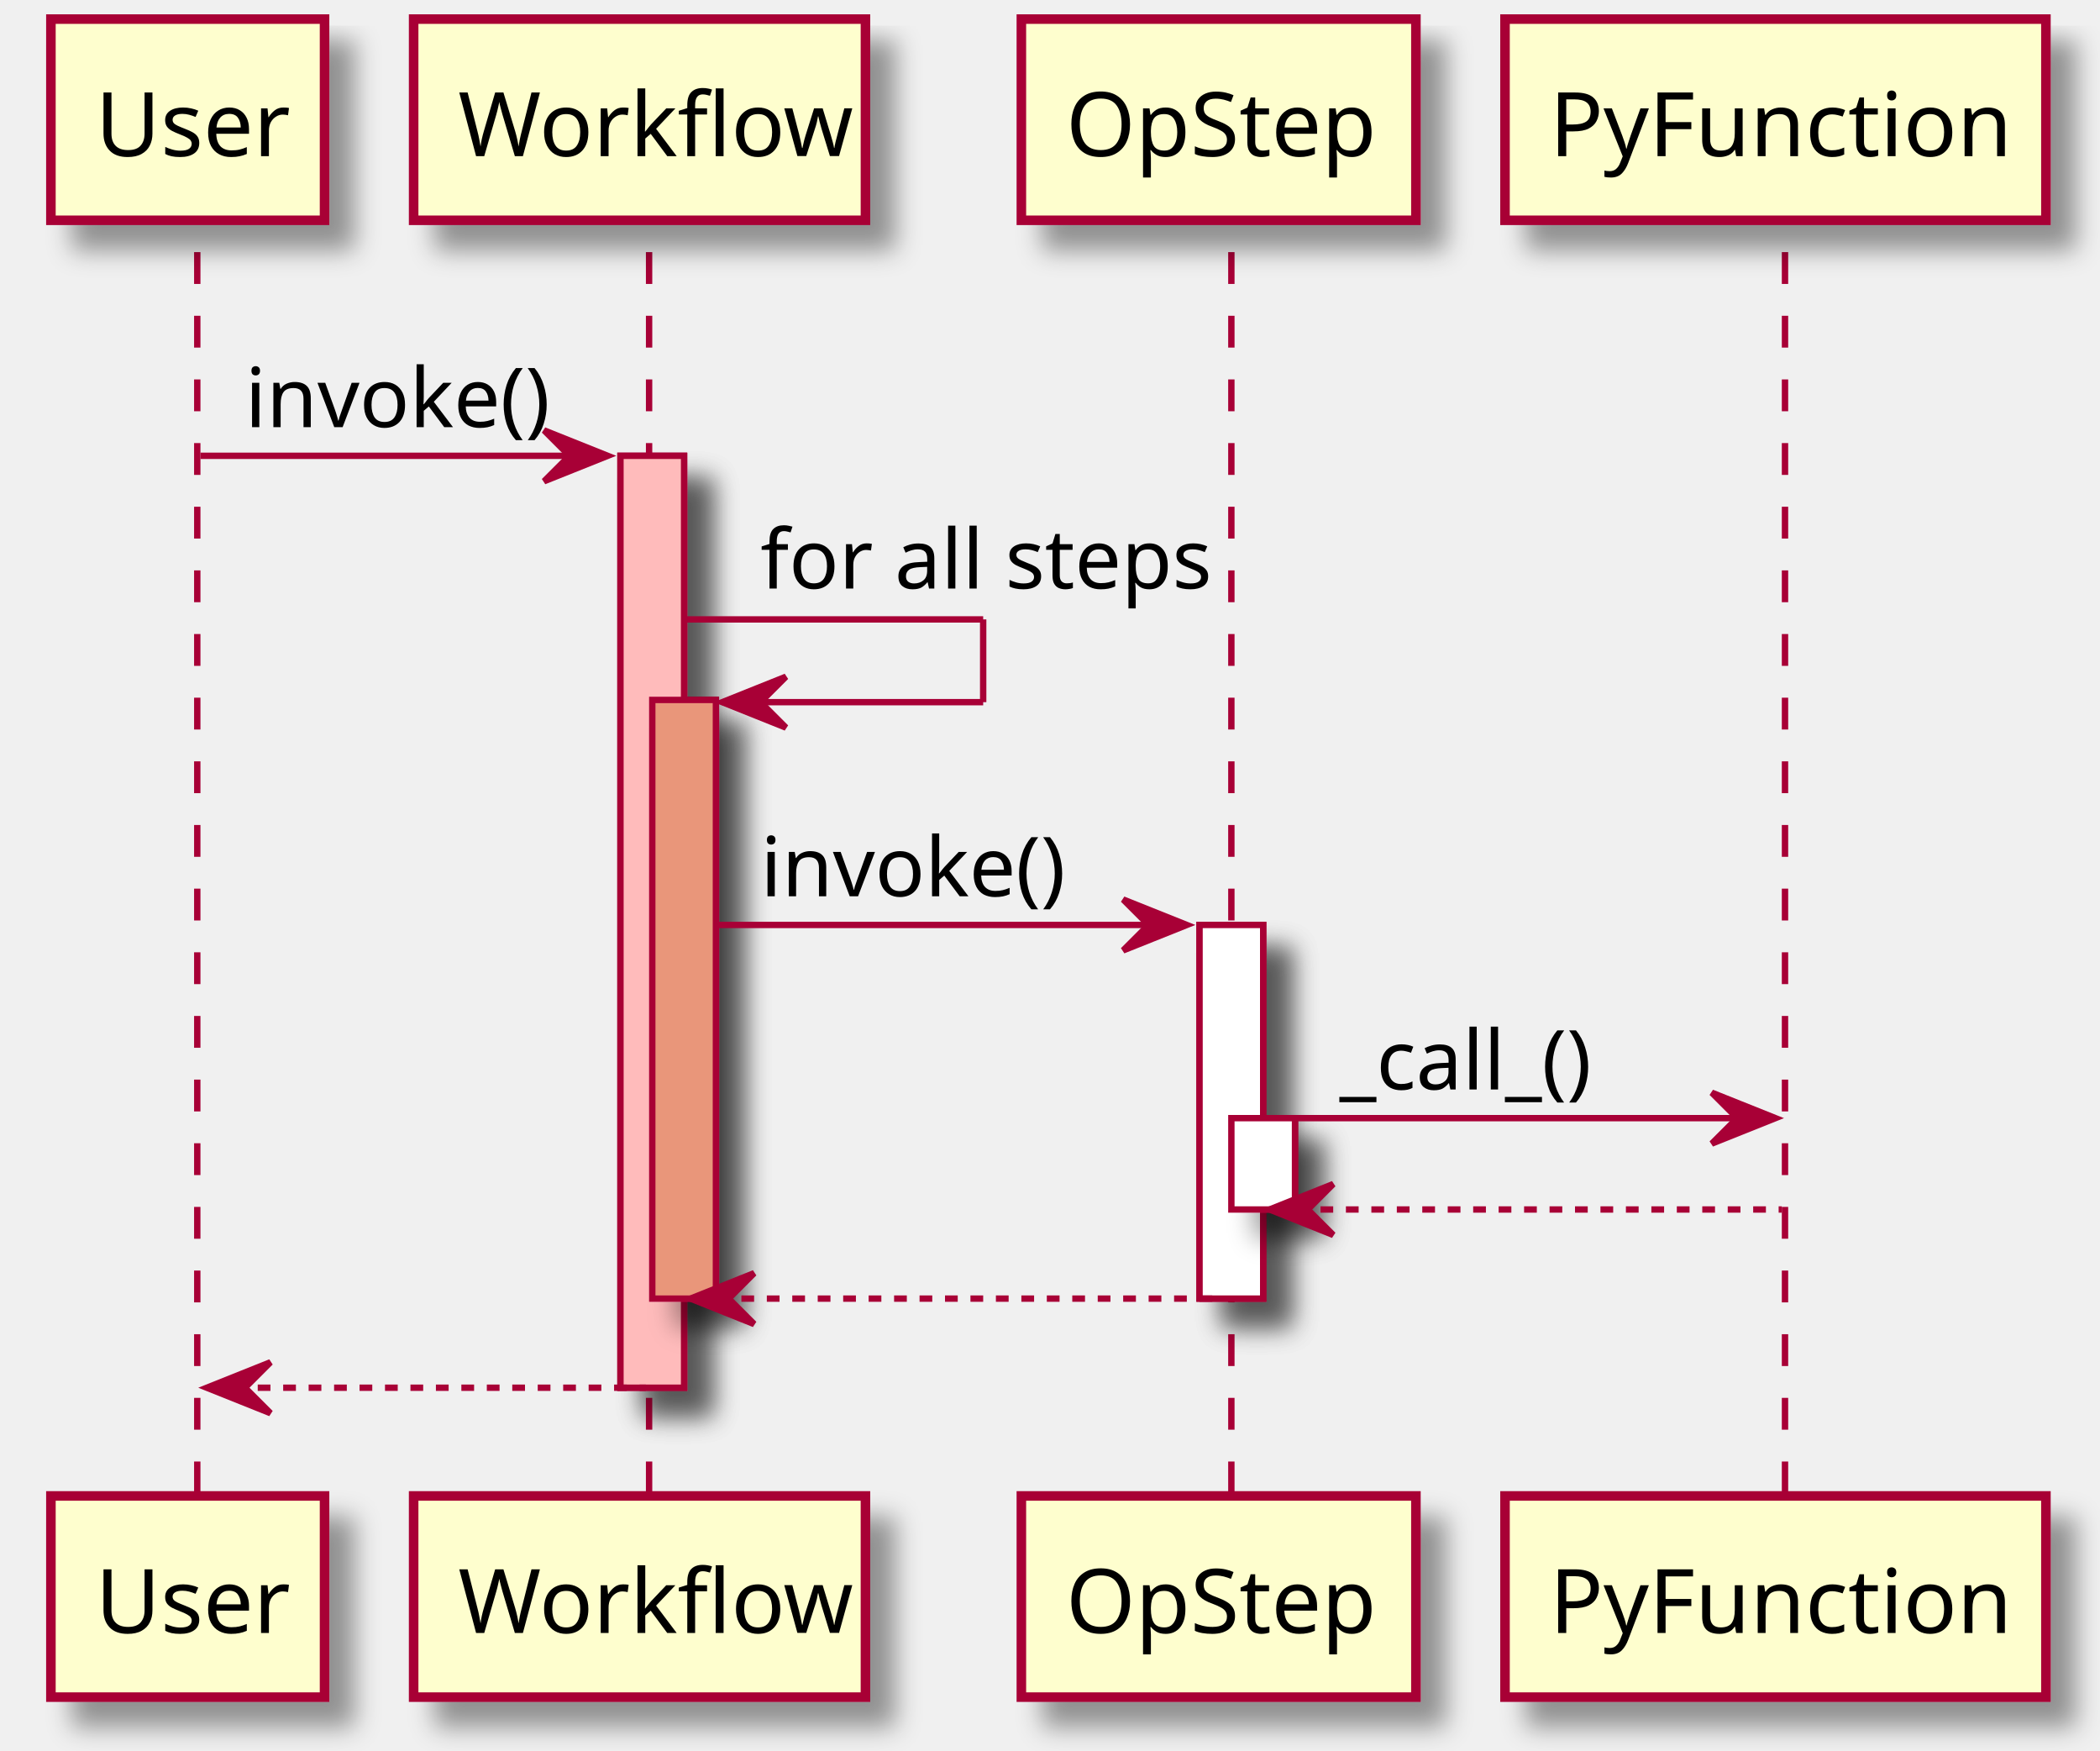
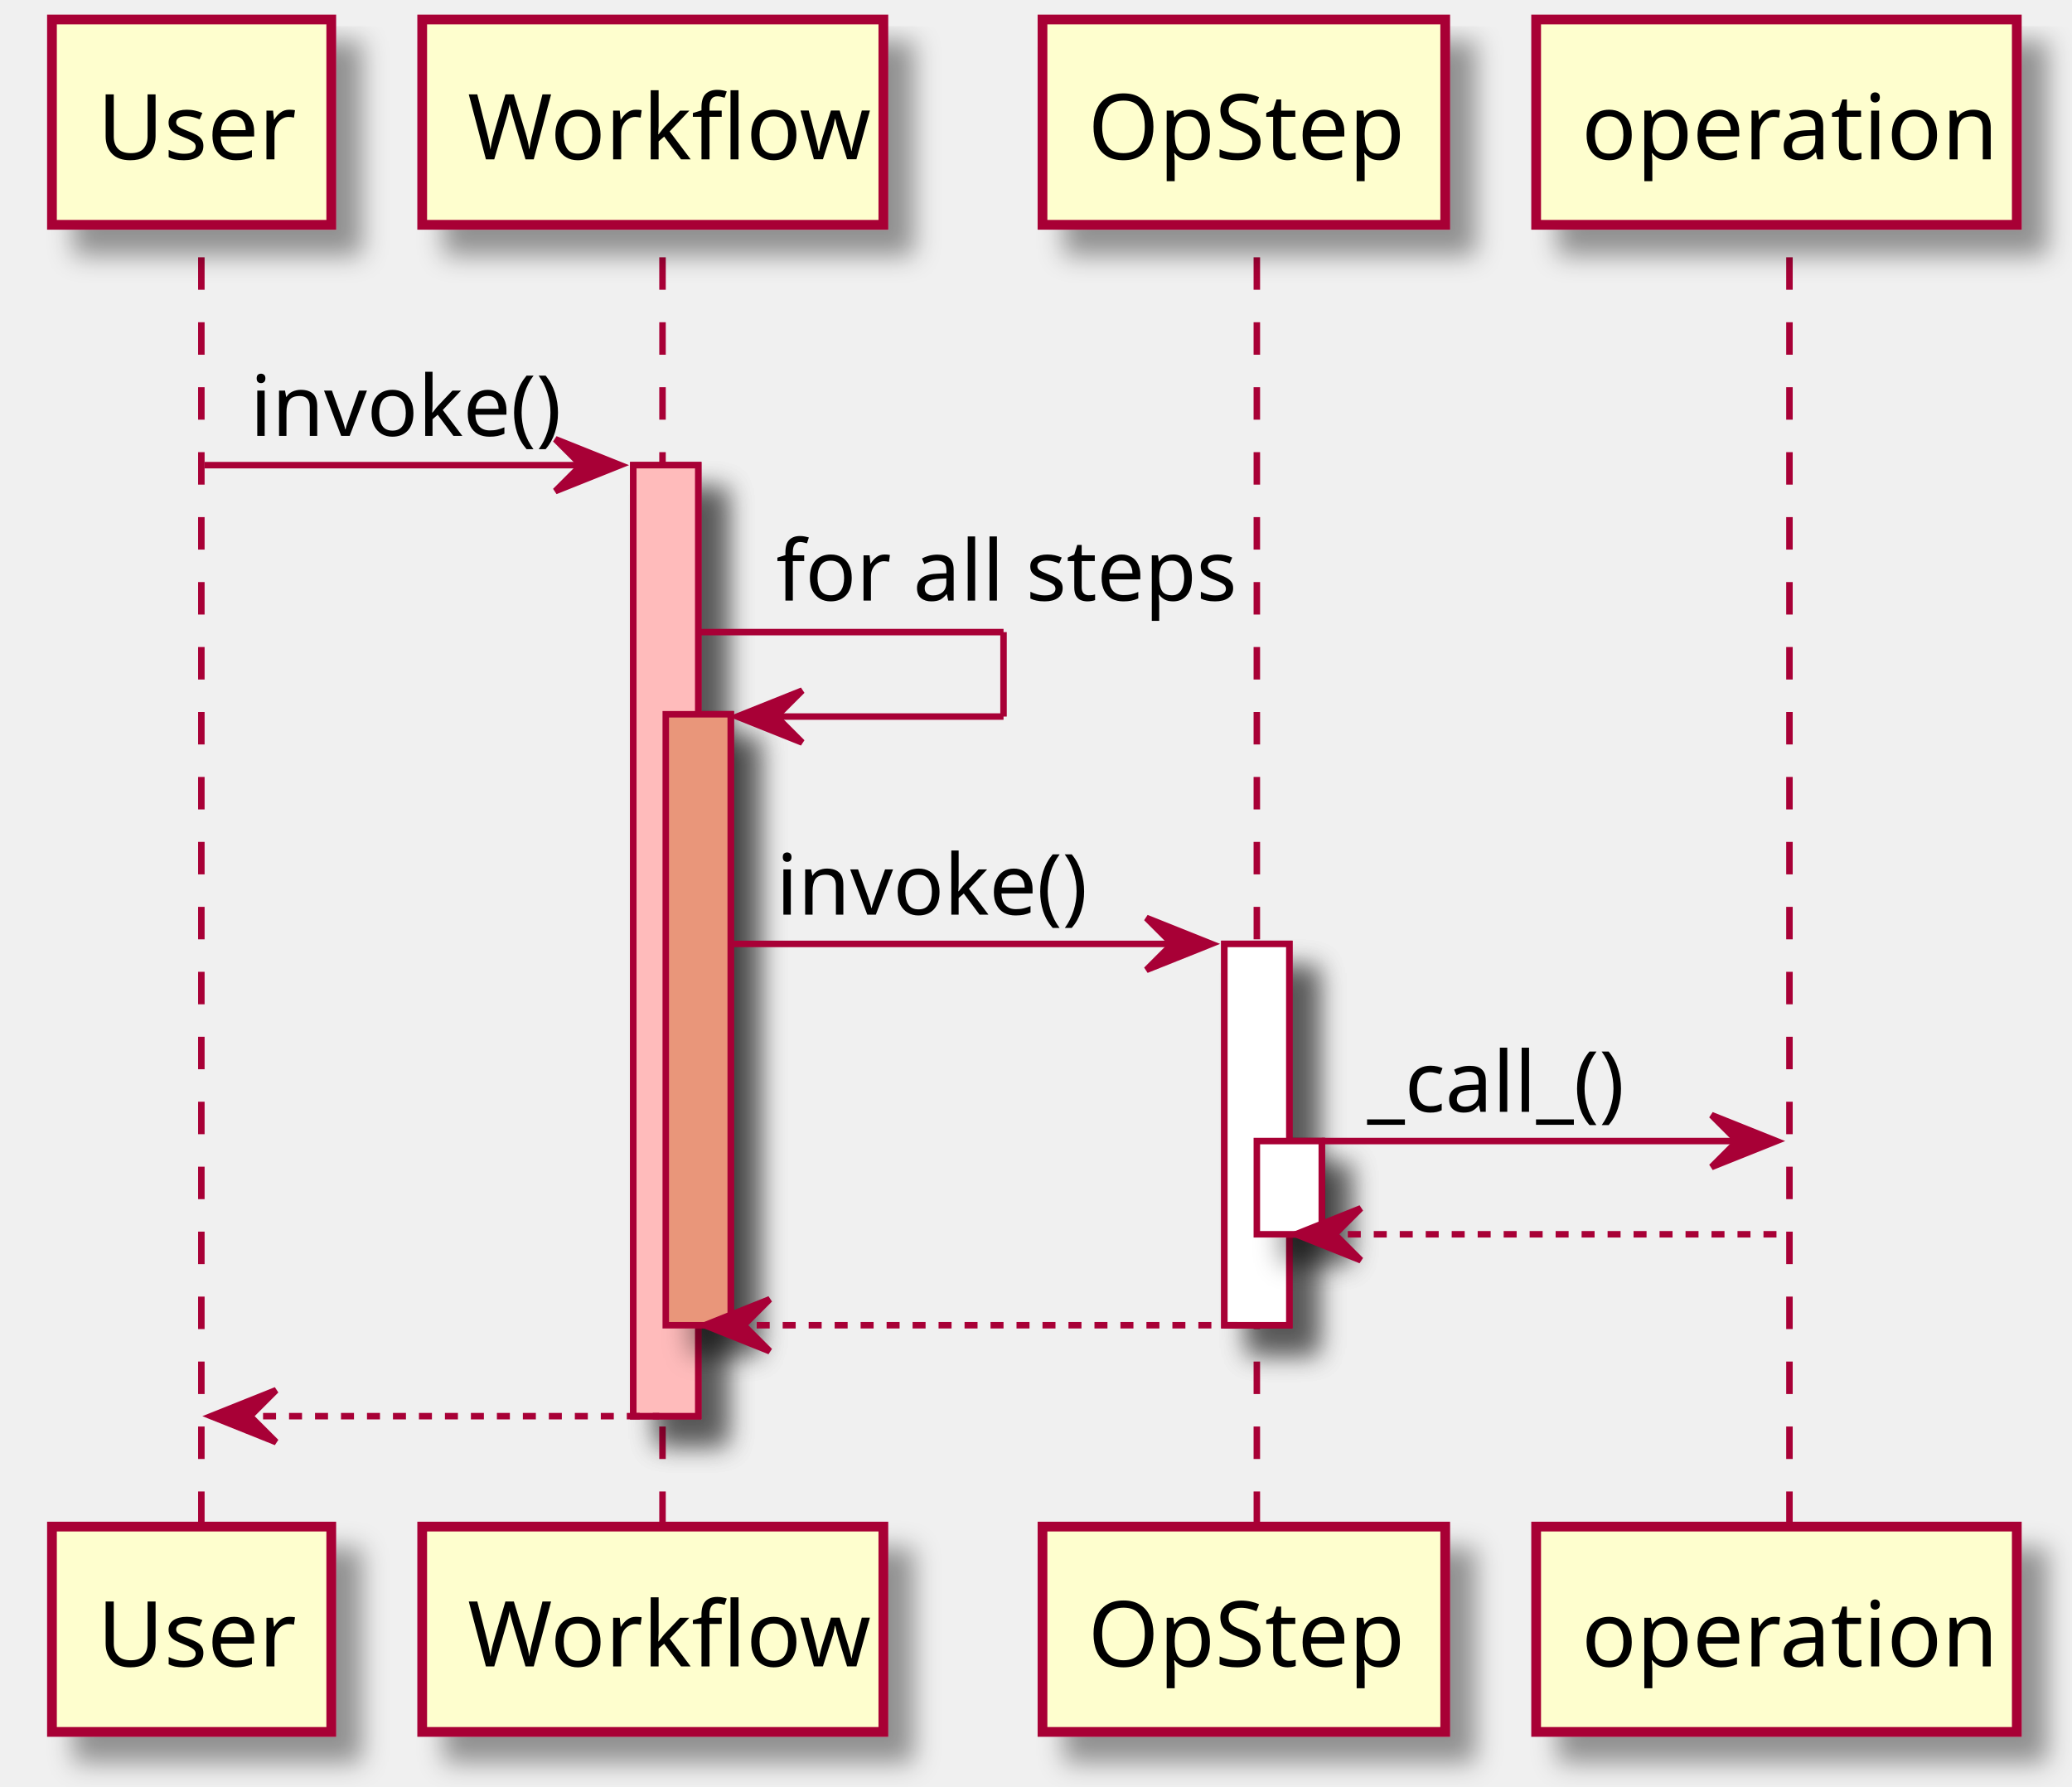
- <svg xmlns="http://www.w3.org/2000/svg" height="275px" style="width:330px;height:275px;" version="1.1" viewBox="0 0 330 275" width="330px">
+ <svg xmlns="http://www.w3.org/2000/svg" height="275px" style="width:319px;height:275px;" version="1.1" viewBox="0 0 319 275" width="319px">
  <defs>
    <filter height="300%" id="f1" width="300%" x="-1" y="-1">
      <feGaussianBlur result="blurOut" stdDeviation="2.0" />
      <feColorMatrix in="blurOut" result="blurOut2" type="matrix" values="0 0 0 0 0 0 0 0 0 0 0 0 0 0 0 0 0 0 .4 0" />
      <feOffset dx="4.0" dy="4.0" in="blurOut2" result="blurOut3" />
      <feBlend in="SourceGraphic" in2="blurOut3" mode="normal" />
    </filter>
  </defs>
  <g>
    <rect fill="#FFBBBB" filter="url(#f1)" height="146.406" style="stroke: #A80036; stroke-width: 1.0;" width="10" x="97.5" y="71.609" />
    <rect fill="#E9967A" filter="url(#f1)" height="94.055" style="stroke: #A80036; stroke-width: 1.0;" width="10" x="102.5" y="109.961" />
    <rect fill="#FFFFFF" filter="url(#f1)" height="58.703" style="stroke: #A80036; stroke-width: 1.0;" width="10" x="188.5" y="145.312" />
    <rect fill="#FFFFFF" filter="url(#f1)" height="14.352" style="stroke: #A80036; stroke-width: 1.0;" width="10" x="193.5" y="175.664" />
    <line style="stroke: #A80036; stroke-width: 1.0; stroke-dasharray: 5.0,5.0;" x1="31" x2="31" y1="39.609" y2="236.016" />
    <line style="stroke: #A80036; stroke-width: 1.0; stroke-dasharray: 5.0,5.0;" x1="102" x2="102" y1="39.609" y2="236.016" />
    <line style="stroke: #A80036; stroke-width: 1.0; stroke-dasharray: 5.0,5.0;" x1="193.5" x2="193.5" y1="39.609" y2="236.016" />
-     <line style="stroke: #A80036; stroke-width: 1.0; stroke-dasharray: 5.0,5.0;" x1="280.5" x2="280.5" y1="39.609" y2="236.016" />
+     <line style="stroke: #A80036; stroke-width: 1.0; stroke-dasharray: 5.0,5.0;" x1="275.5" x2="275.5" y1="39.609" y2="236.016" />
    <rect fill="#FEFECE" filter="url(#f1)" height="31.609" style="stroke: #A80036; stroke-width: 1.5;" width="43" x="8" y="3" />
    <text fill="#000000" font-family="sans-serif" font-size="14" lengthAdjust="spacingAndGlyphs" textLength="29" x="15" y="24.533">User</text>
    <rect fill="#FEFECE" filter="url(#f1)" height="31.609" style="stroke: #A80036; stroke-width: 1.5;" width="43" x="8" y="235.016" />
    <text fill="#000000" font-family="sans-serif" font-size="14" lengthAdjust="spacingAndGlyphs" textLength="29" x="15" y="256.549">User</text>
    <rect fill="#FEFECE" filter="url(#f1)" height="31.609" style="stroke: #A80036; stroke-width: 1.5;" width="71" x="65" y="3" />
    <text fill="#000000" font-family="sans-serif" font-size="14" lengthAdjust="spacingAndGlyphs" textLength="57" x="72" y="24.533">Workflow</text>
    <rect fill="#FEFECE" filter="url(#f1)" height="31.609" style="stroke: #A80036; stroke-width: 1.5;" width="71" x="65" y="235.016" />
    <text fill="#000000" font-family="sans-serif" font-size="14" lengthAdjust="spacingAndGlyphs" textLength="57" x="72" y="256.549">Workflow</text>
    <rect fill="#FEFECE" filter="url(#f1)" height="31.609" style="stroke: #A80036; stroke-width: 1.5;" width="62" x="160.5" y="3" />
    <text fill="#000000" font-family="sans-serif" font-size="14" lengthAdjust="spacingAndGlyphs" textLength="48" x="167.5" y="24.533">OpStep</text>
    <rect fill="#FEFECE" filter="url(#f1)" height="31.609" style="stroke: #A80036; stroke-width: 1.5;" width="62" x="160.5" y="235.016" />
    <text fill="#000000" font-family="sans-serif" font-size="14" lengthAdjust="spacingAndGlyphs" textLength="48" x="167.5" y="256.549">OpStep</text>
-     <rect fill="#FEFECE" filter="url(#f1)" height="31.609" style="stroke: #A80036; stroke-width: 1.5;" width="85" x="236.5" y="3" />
-     <text fill="#000000" font-family="sans-serif" font-size="14" lengthAdjust="spacingAndGlyphs" textLength="71" x="243.5" y="24.533">PyFunction</text>
-     <rect fill="#FEFECE" filter="url(#f1)" height="31.609" style="stroke: #A80036; stroke-width: 1.5;" width="85" x="236.5" y="235.016" />
-     <text fill="#000000" font-family="sans-serif" font-size="14" lengthAdjust="spacingAndGlyphs" textLength="71" x="243.5" y="256.549">PyFunction</text>
+     <rect fill="#FEFECE" filter="url(#f1)" height="31.609" style="stroke: #A80036; stroke-width: 1.5;" width="74" x="236.5" y="3" />
+     <text fill="#000000" font-family="sans-serif" font-size="14" lengthAdjust="spacingAndGlyphs" textLength="60" x="243.5" y="24.533">operation</text>
+     <rect fill="#FEFECE" filter="url(#f1)" height="31.609" style="stroke: #A80036; stroke-width: 1.5;" width="74" x="236.5" y="235.016" />
+     <text fill="#000000" font-family="sans-serif" font-size="14" lengthAdjust="spacingAndGlyphs" textLength="60" x="243.5" y="256.549">operation</text>
    <rect fill="#FFBBBB" filter="url(#f1)" height="146.406" style="stroke: #A80036; stroke-width: 1.0;" width="10" x="97.5" y="71.609" />
    <rect fill="#E9967A" filter="url(#f1)" height="94.055" style="stroke: #A80036; stroke-width: 1.0;" width="10" x="102.5" y="109.961" />
    <rect fill="#FFFFFF" filter="url(#f1)" height="58.703" style="stroke: #A80036; stroke-width: 1.0;" width="10" x="188.5" y="145.312" />
    <rect fill="#FFFFFF" filter="url(#f1)" height="14.352" style="stroke: #A80036; stroke-width: 1.0;" width="10" x="193.5" y="175.664" />
    <polygon fill="#A80036" points="85.5,67.609,95.5,71.609,85.5,75.609,89.5,71.609" style="stroke: #A80036; stroke-width: 1.0;" />
    <line style="stroke: #A80036; stroke-width: 1.0;" x1="31.5" x2="91.5" y1="71.609" y2="71.609" />
    <text fill="#000000" font-family="sans-serif" font-size="13" lengthAdjust="spacingAndGlyphs" textLength="44" x="38.5" y="67.105">invoke()</text>
    <line style="stroke: #A80036; stroke-width: 1.0;" x1="107.5" x2="154.5" y1="97.312" y2="97.312" />
    <line style="stroke: #A80036; stroke-width: 1.0;" x1="154.5" x2="154.5" y1="97.312" y2="110.312" />
    <line style="stroke: #A80036; stroke-width: 1.0;" x1="113.5" x2="154.5" y1="110.312" y2="110.312" />
    <polygon fill="#A80036" points="123.5,106.312,113.5,110.312,123.5,114.312,119.5,110.312" style="stroke: #A80036; stroke-width: 1.0;" />
    <text fill="#000000" font-family="sans-serif" font-size="13" lengthAdjust="spacingAndGlyphs" textLength="67" x="119.5" y="92.456">for all steps</text>
    <polygon fill="#A80036" points="176.5,141.312,186.5,145.312,176.5,149.312,180.5,145.312" style="stroke: #A80036; stroke-width: 1.0;" />
    <line style="stroke: #A80036; stroke-width: 1.0;" x1="112.5" x2="182.5" y1="145.312" y2="145.312" />
    <text fill="#000000" font-family="sans-serif" font-size="13" lengthAdjust="spacingAndGlyphs" textLength="44" x="119.5" y="140.808">invoke()</text>
-     <polygon fill="#A80036" points="269,171.664,279,175.664,269,179.664,273,175.664" style="stroke: #A80036; stroke-width: 1.0;" />
-     <line style="stroke: #A80036; stroke-width: 1.0;" x1="203.5" x2="275" y1="175.664" y2="175.664" />
+     <polygon fill="#A80036" points="263.5,171.664,273.5,175.664,263.5,179.664,267.5,175.664" style="stroke: #A80036; stroke-width: 1.0;" />
+     <line style="stroke: #A80036; stroke-width: 1.0;" x1="203.5" x2="269.5" y1="175.664" y2="175.664" />
    <text fill="#000000" font-family="sans-serif" font-size="13" lengthAdjust="spacingAndGlyphs" textLength="42" x="210.5" y="171.159">_call_()</text>
    <polygon fill="#A80036" points="209.5,186.016,199.5,190.016,209.5,194.016,205.5,190.016" style="stroke: #A80036; stroke-width: 1.0;" />
-     <line style="stroke: #A80036; stroke-width: 1.0; stroke-dasharray: 2.0,2.0;" x1="203.5" x2="280" y1="190.016" y2="190.016" />
+     <line style="stroke: #A80036; stroke-width: 1.0; stroke-dasharray: 2.0,2.0;" x1="203.5" x2="274.5" y1="190.016" y2="190.016" />
    <polygon fill="#A80036" points="118.5,200.016,108.5,204.016,118.5,208.016,114.5,204.016" style="stroke: #A80036; stroke-width: 1.0;" />
    <line style="stroke: #A80036; stroke-width: 1.0; stroke-dasharray: 2.0,2.0;" x1="112.5" x2="192.5" y1="204.016" y2="204.016" />
    <polygon fill="#A80036" points="42.5,214.016,32.5,218.016,42.5,222.016,38.5,218.016" style="stroke: #A80036; stroke-width: 1.0;" />
    <line style="stroke: #A80036; stroke-width: 1.0; stroke-dasharray: 2.0,2.0;" x1="36.5" x2="101.5" y1="218.016" y2="218.016" />
  </g>
</svg>
